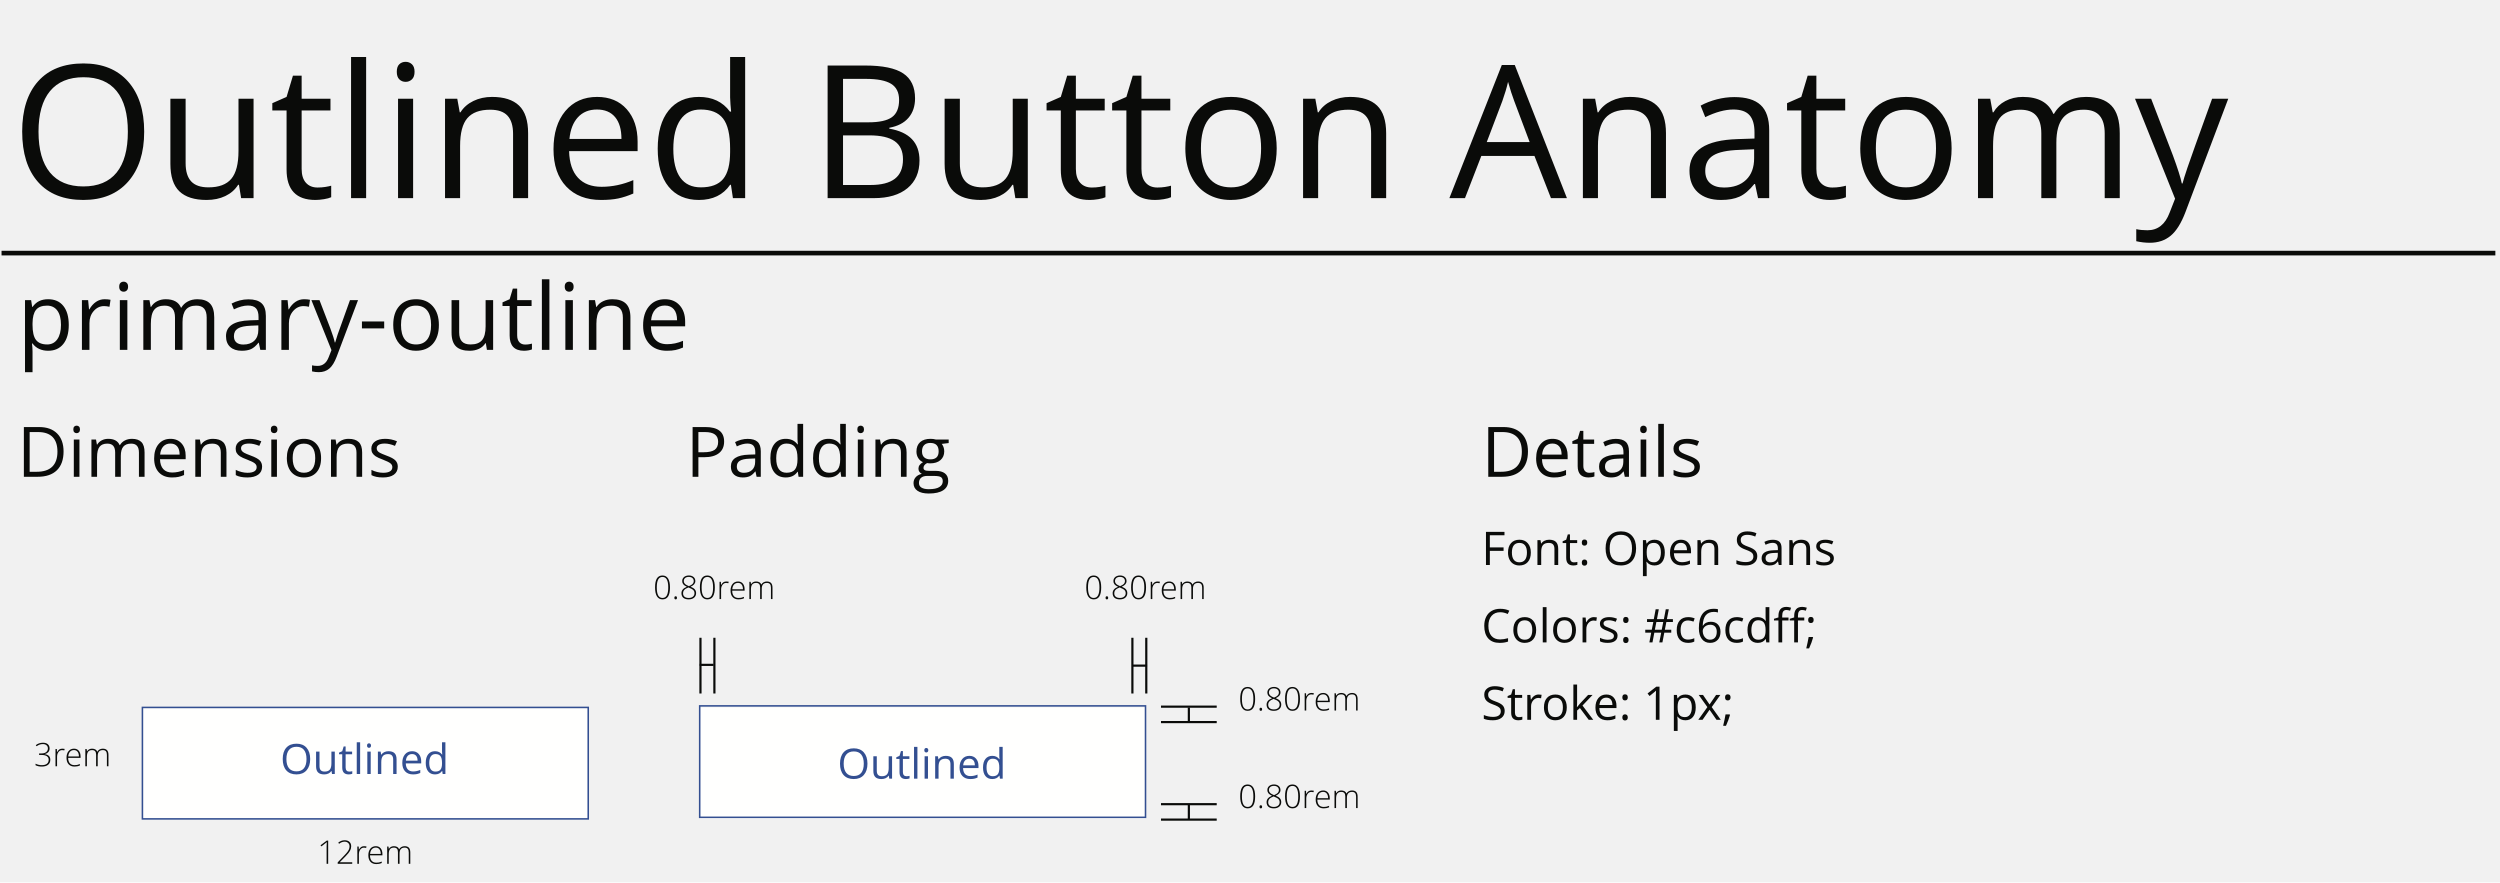
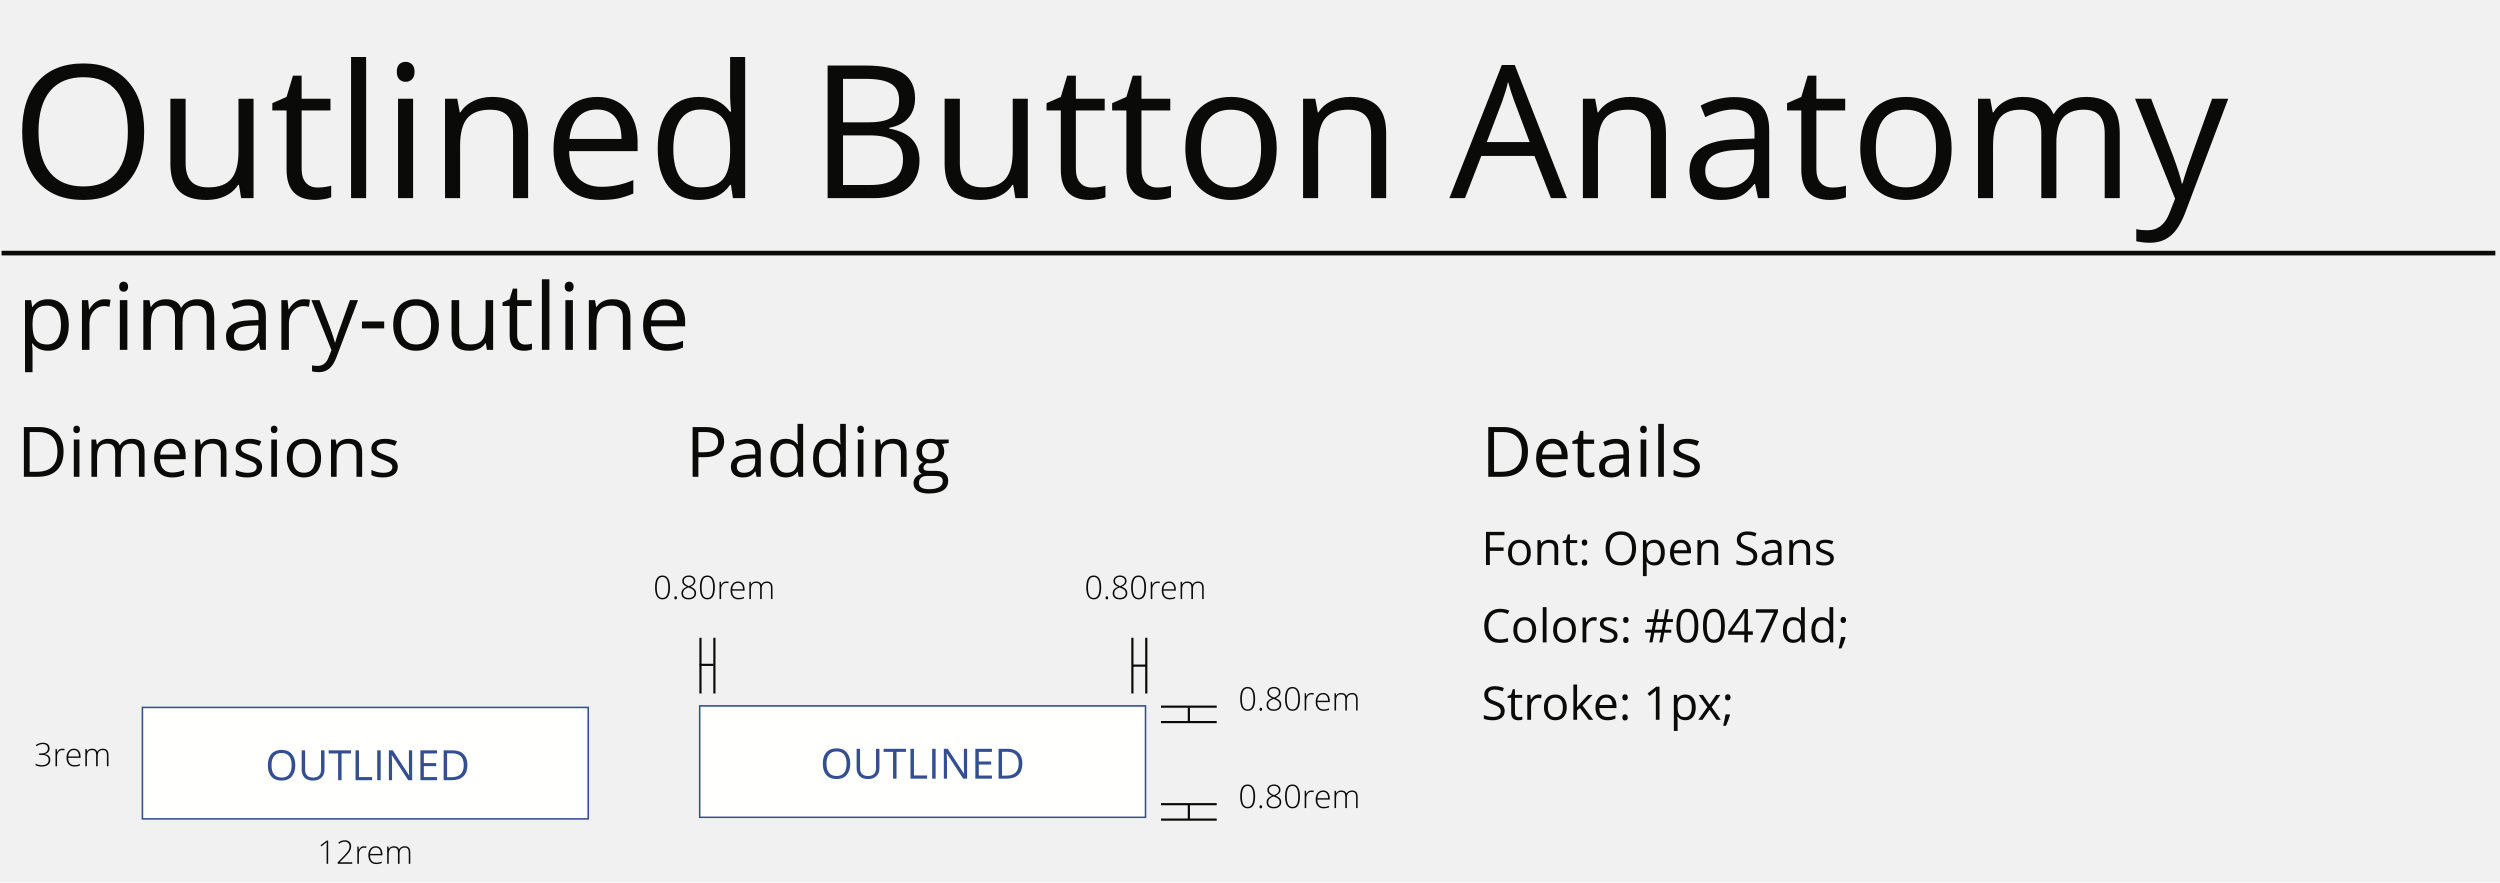
<svg xmlns="http://www.w3.org/2000/svg" width="1615" height="570" viewBox="0 0 1615 570">
  <g fill="none" fill-rule="evenodd">
-     <rect width="1615" height="570" fill="#F1F1F1" />
+     <rect width="1615" height="570" fill="#F1F1F1" fill-rule="nonzero" />
    <g transform="translate(1)">
-       <text fill="#0A0B09" font-family="OpenSans, Open Sans" font-size="30">
-         <tspan x="956" y="415">Colors: #c6cdﬀ;</tspan>
+       <text fill="#0A0B09" fill-rule="nonzero" font-family="OpenSans, Open Sans" font-size="30" transform="translate(956 383)">
+         <tspan x="0" y="32">Colors: #0047dd;</tspan>
      </text>
-       <text fill="#0A0B09" font-family="OpenSans, Open Sans" font-size="30">
-         <tspan x="956" y="465">Stroke: 1px;</tspan>
+       <text fill="#0A0B09" fill-rule="nonzero" font-family="OpenSans, Open Sans" font-size="30" transform="translate(956 433)">
+         <tspan x="0" y="32">Stroke: 1px;</tspan>
      </text>
-       <text fill="#0A0B09" font-family="OpenSans, Open Sans" font-size="30">
-         <tspan x="956" y="365">Font: Open Sans</tspan>
+       <text fill="#0A0B09" fill-rule="nonzero" font-family="OpenSans, Open Sans" font-size="30" transform="translate(956 333)">
+         <tspan x="0" y="32">Font: Open Sans</tspan>
      </text>
-       <text fill="#0A0B09" font-family="OpenSans-Light, Open Sans" font-size="21" font-weight="300">
-         <tspan x="21" y="495">3rem</tspan>
+       <text fill="#0A0B09" fill-rule="nonzero" font-family="OpenSans-Light, Open Sans" font-size="21" font-weight="300" transform="translate(21 473)">
+         <tspan x="0" y="22">3rem</tspan>
      </text>
-       <text fill="#0A0B09" font-family="OpenSans-Light, Open Sans" font-size="21" font-weight="300">
-         <tspan x="204" y="558">12rem</tspan>
+       <text fill="#0A0B09" fill-rule="nonzero" font-family="OpenSans-Light, Open Sans" font-size="21" font-weight="300" transform="translate(204 536)">
+         <tspan x="0" y="22">12rem</tspan>
      </text>
-       <polygon fill="#FFFFFE" points="91 529 379 529 379 457 91 457" />
+       <polygon fill="#FFFFFE" fill-rule="nonzero" points="91 529 379 529 379 457 91 457" />
      <polygon stroke="#334F91" stroke-width="1.008" points="91 529 379 529 379 457 91 457" />
-       <text fill="#334F91" font-family="OpenSans, Open Sans" font-size="27">
-         <tspan x="180" y="500">Outlined</tspan>
+       <text fill="#334F91" fill-rule="nonzero" font-family="OpenSans, Open Sans" font-size="27" transform="translate(170 475)">
+         <tspan x=".391" y="29">OUTLINED</tspan>
      </text>
-       <polygon fill="#FFFFFE" points="451 529 739 529 739 457 451 457" />
+       <polygon fill="#FFFFFE" fill-rule="nonzero" points="451 529 739 529 739 457 451 457" />
      <polygon stroke="#334F91" stroke-width="1.008" points="451 528 739 528 739 456 451 456" />
-       <text fill="#334F91" font-family="OpenSans, Open Sans" font-size="27">
-         <tspan x="540" y="503">Outlined</tspan>
+       <text fill="#334F91" fill-rule="nonzero" font-family="OpenSans, Open Sans" font-size="27" transform="translate(528.5 474)">
+         <tspan x=".391" y="29">OUTLINED</tspan>
      </text>
-       <text fill="#0A0B09" font-family="OpenSans-Light, Open Sans" font-size="21" font-weight="300">
-         <tspan x="799" y="459">0.80rem</tspan>
+       <text fill="#0A0B09" fill-rule="nonzero" font-family="OpenSans-Light, Open Sans" font-size="21" font-weight="300" transform="translate(799 437)">
+         <tspan x="0" y="22">0.80rem</tspan>
      </text>
-       <text fill="#0A0B09" font-family="OpenSans-Light, Open Sans" font-size="21" font-weight="300">
-         <tspan x="421" y="387">0.80re</tspan>
-         <tspan x="481.231" y="387" letter-spacing="199.788">m</tspan>
-         <tspan x="699.558" y="387">0.80rem</tspan>
+       <g fill="#0A0B09" fill-rule="nonzero" font-family="OpenSans-Light, Open Sans" font-size="21" font-weight="300" transform="translate(421 365)">
+         <text>
+           <tspan x="0" y="22">0.80re</tspan>
+         </text>
+         <text>
+           <tspan x="60.231" y="22">m</tspan>
+         </text>
+         <text>
+           <tspan x="278.558" y="22">0.80rem</tspan>
+         </text>
+       </g>
+       <text fill="#0A0B09" fill-rule="nonzero" font-family="OpenSans-Light, Open Sans" font-size="21" font-weight="300" transform="translate(799 500)">
+         <tspan x="0" y="22">0.80rem</tspan>
      </text>
-       <text fill="#0A0B09" font-family="OpenSans-Light, Open Sans" font-size="21" font-weight="300">
-         <tspan x="799" y="522">0.80rem</tspan>
+       <line x1="749" x2="785" y1="456.5" y2="456.5" fill="#FFFFFE" fill-rule="nonzero" />
+       <line x1="749" x2="785" y1="456.5" y2="456.5" stroke="#0A0B09" stroke-width="1.407" />
+       <line x1="749" x2="785" y1="465.5" y2="465.5" fill="#FFFFFE" fill-rule="nonzero" />
+       <path stroke="#0A0B09" stroke-width="1.407" d="M749,466.468 L785,466.468 M767,457 L767,466.468" />
+       <line x1="749" x2="785" y1="519.5" y2="519.5" fill="#FFFFFE" fill-rule="nonzero" />
+       <line x1="749" x2="785" y1="519.5" y2="519.5" stroke="#0A0B09" stroke-width="1.407" />
+       <line x1="749" x2="785" y1="528.5" y2="528.5" fill="#FFFFFE" fill-rule="nonzero" />
+       <path stroke="#0A0B09" stroke-width="1.407" d="M749,529.468 L785,529.468 M767,520 L767,529.468" />
+       <line x1="739.5" x2="739.5" y1="412" y2="448" fill="#FFFFFE" fill-rule="nonzero" />
+       <line x1="739.5" x2="739.5" y1="412" y2="448" stroke="#0A0B09" stroke-width="1.414" />
+       <line x1="730.5" x2="730.5" y1="412" y2="448" fill="#FFFFFE" fill-rule="nonzero" />
+       <path stroke="#0A0B09" stroke-width="1.414" d="M730.526,412 L730.526,448 M740,430 L730.526,430" />
+       <line x1="460.5" x2="460.5" y1="412" y2="448" fill="#0A0B09" fill-rule="nonzero" />
+       <line x1="460.5" x2="460.5" y1="412" y2="448" stroke="#0A0B09" stroke-width="1.414" />
+       <line x1="451.5" x2="451.5" y1="412" y2="448" fill="#0A0B09" fill-rule="nonzero" />
+       <line x1="451.5" x2="451.5" y1="412" y2="448" stroke="#0A0B09" stroke-width="1.414" />
+       <line x1="460" x2="451" y1="429.5" y2="429.5" fill="#0A0B09" fill-rule="nonzero" />
+       <line x1="460" x2="451" y1="429.5" y2="429.5" stroke="#0A0B09" stroke-width="1.414" />
+       <text fill="#0A0B09" fill-rule="nonzero" font-family="OpenSans, Open Sans" font-size="45" transform="translate(956 260)">
+         <tspan x="0" y="48">Details</tspan>
      </text>
-       <line x1="749" x2="785" y1="456.5" y2="456.5" fill="#FFFFFE" />
-       <line x1="749" x2="785" y1="456.5" y2="456.5" stroke="#0A0B09" stroke-width="1.407" />
-       <line x1="749" x2="785" y1="465.5" y2="465.5" fill="#FFFFFE" />
-       <path stroke="#0A0B09" stroke-width="1.407" d="M749,466.468 L785,466.468 M767,457 L767,466.468" />
-       <line x1="749" x2="785" y1="519.5" y2="519.5" fill="#FFFFFE" />
-       <line x1="749" x2="785" y1="519.5" y2="519.5" stroke="#0A0B09" stroke-width="1.407" />
-       <line x1="749" x2="785" y1="528.5" y2="528.5" fill="#FFFFFE" />
-       <path stroke="#0A0B09" stroke-width="1.407" d="M749,529.468 L785,529.468 M767,520 L767,529.468" />
-       <line x1="739.5" x2="739.5" y1="412" y2="448" fill="#FFFFFE" />
-       <line x1="739.5" x2="739.5" y1="412" y2="448" stroke="#0A0B09" stroke-width="1.414" />
-       <line x1="730.5" x2="730.5" y1="412" y2="448" fill="#FFFFFE" />
-       <path stroke="#0A0B09" stroke-width="1.414" d="M730.526,412 L730.526,448 M740,430 L730.526,430" />
-       <line x1="460.5" x2="460.5" y1="412" y2="448" fill="#0A0B09" />
-       <line x1="460.5" x2="460.5" y1="412" y2="448" stroke="#0A0B09" stroke-width="1.414" />
-       <line x1="451.5" x2="451.5" y1="412" y2="448" fill="#0A0B09" />
-       <line x1="451.5" x2="451.5" y1="412" y2="448" stroke="#0A0B09" stroke-width="1.414" />
-       <line x1="460" x2="451" y1="429.5" y2="429.5" fill="#0A0B09" />
-       <line x1="460" x2="451" y1="429.5" y2="429.5" stroke="#0A0B09" stroke-width="1.414" />
-       <text fill="#0A0B09" font-family="OpenSans, Open Sans" font-size="45">
-         <tspan x="956" y="308">Details</tspan>
+       <text fill="#0A0B09" fill-rule="nonzero" font-family="OpenSans, Open Sans" font-size="45" transform="translate(442 260)">
+         <tspan x="0" y="48">Padding</tspan>
      </text>
-       <text fill="#0A0B09" font-family="OpenSans, Open Sans" font-size="45">
-         <tspan x="442" y="308">Padding</tspan>
+       <text fill="#0A0B09" fill-rule="nonzero" font-family="OpenSans, Open Sans" font-size="45" transform="translate(10 260)">
+         <tspan x="0" y="48">Dimensions</tspan>
      </text>
-       <text fill="#0A0B09" font-family="OpenSans, Open Sans" font-size="45">
-         <tspan x="10" y="308">Dimensions</tspan>
+       <text fill="#0A0B09" fill-rule="nonzero" font-family="OpenSans, Open Sans" font-size="120" transform="translate(6)">
+         <tspan x="0" y="128">Outlined Button Anatomy</tspan>
      </text>
-       <text fill="#0A0B09" font-family="OpenSans, Open Sans" font-size="120">
-         <tspan x="6" y="128">Outlined Button Anatomy</tspan>
-       </text>
-       <line x1="2" x2="1613" y1="141.5" y2="141.5" fill="#FFFFFE" />
+       <line x1="2" x2="1613" y1="141.5" y2="141.5" fill="#FFFFFE" fill-rule="nonzero" />
      <line x2="1611" y1="163.5" y2="163.5" stroke="#0A0B09" stroke-width="3" />
-       <text fill="#0A0B09" font-family="OpenSans, Open Sans" font-size="60">
-         <tspan x="10" y="226">primary-outline</tspan>
+       <text fill="#0A0B09" fill-rule="nonzero" font-family="OpenSans, Open Sans" font-size="60" transform="translate(10 162)">
+         <tspan x="0" y="64">primary-outline</tspan>
      </text>
    </g>
  </g>
</svg>
